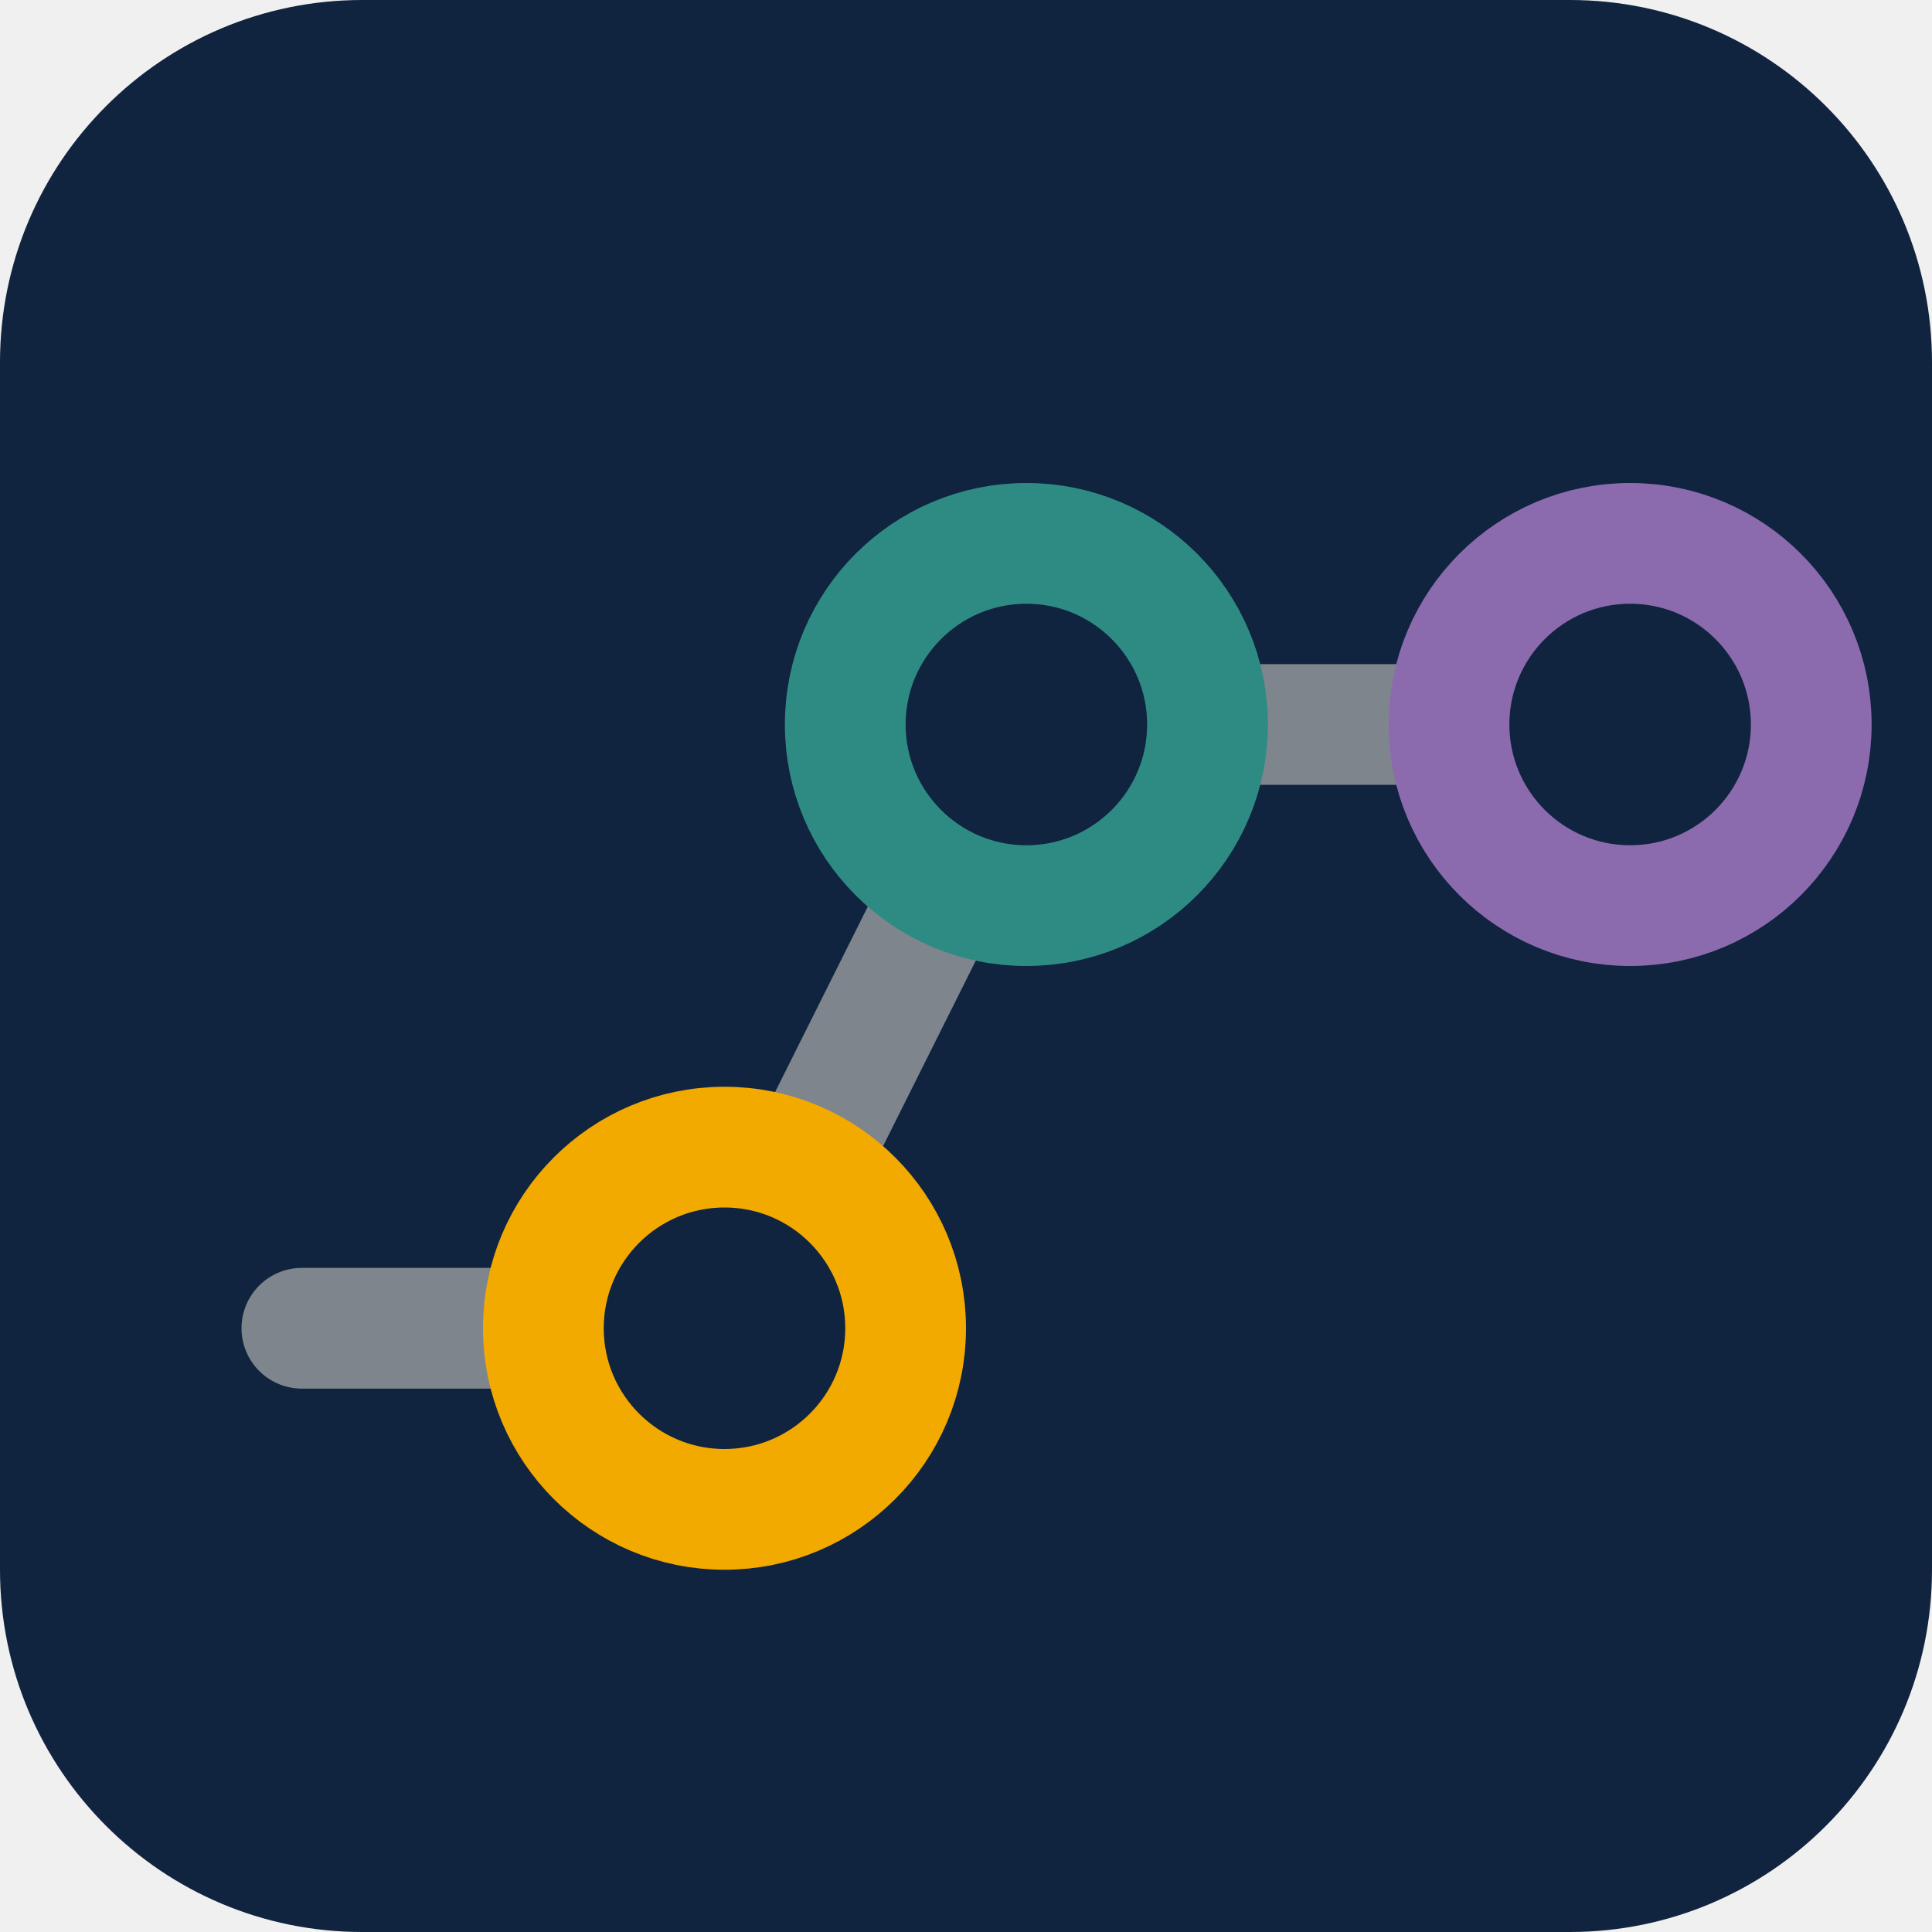
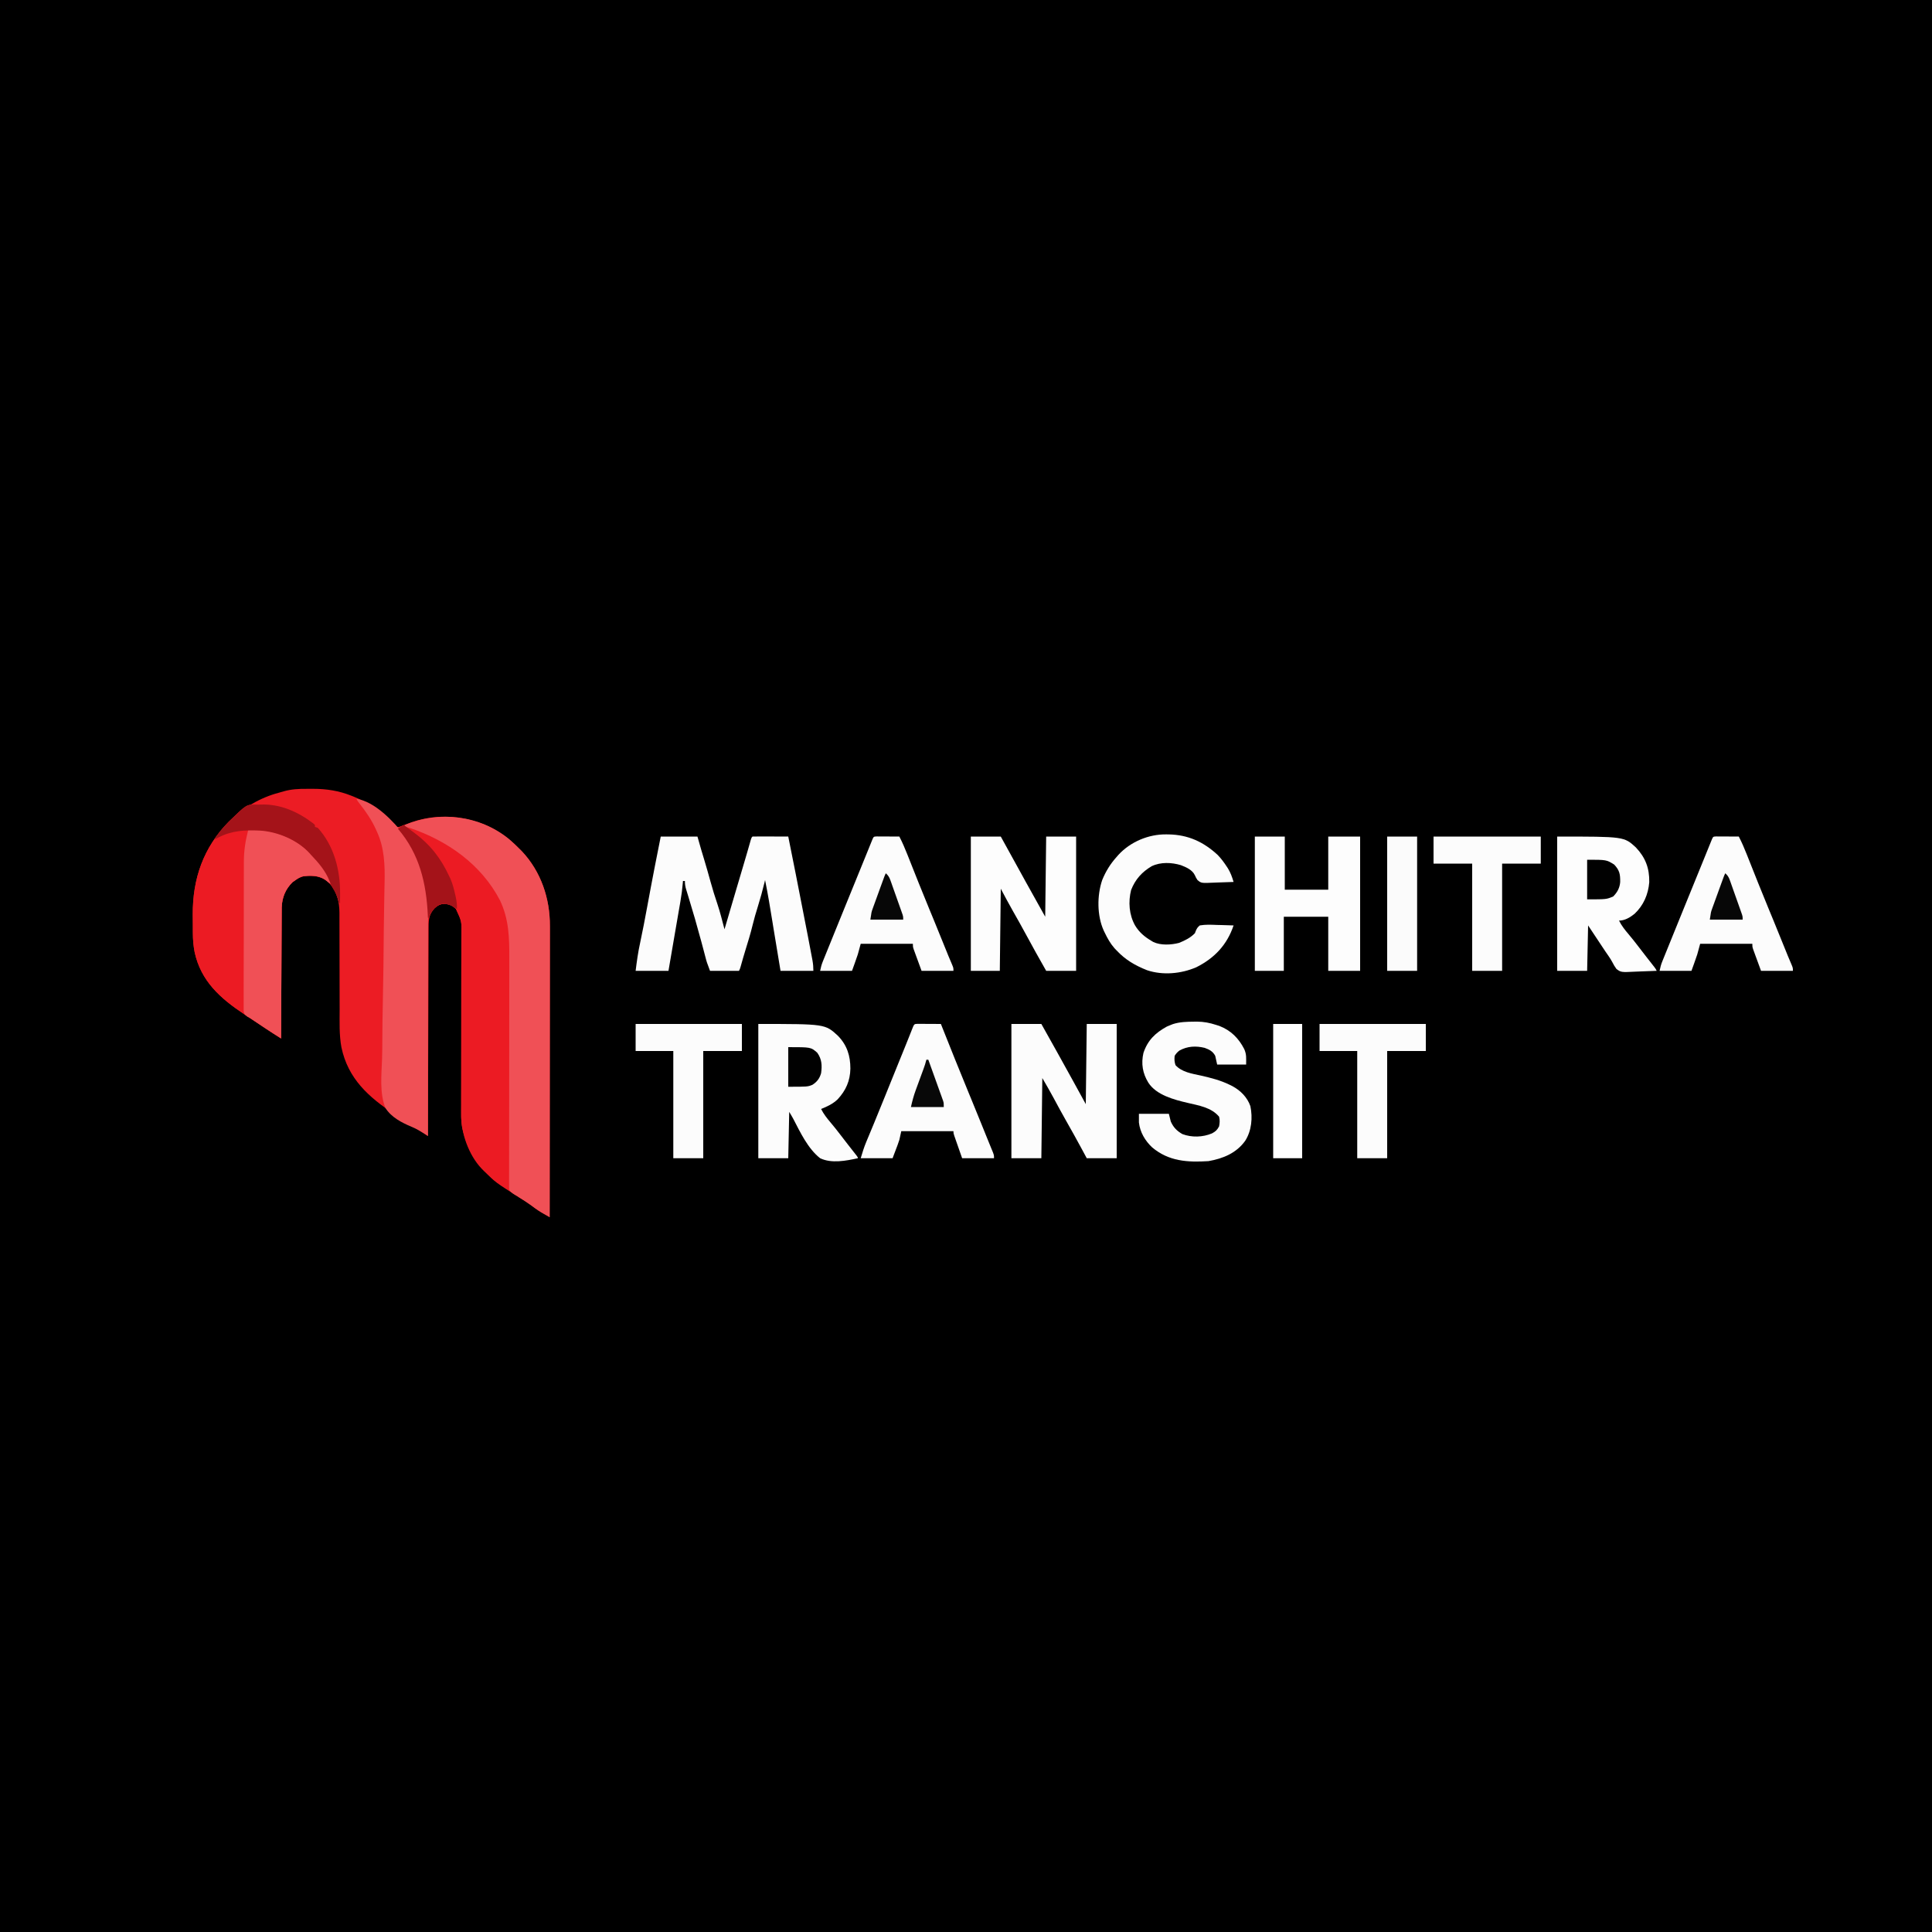
- <svg xmlns="http://www.w3.org/2000/svg" viewBox="0 0 64 64">
-   <rect width="64" height="64" rx="12" fill="#10233f" />
-   <path d="M10 44 L24 44 L34 24 L54 24" fill="none" stroke="#ede7d9" stroke-width="4" stroke-linecap="round" stroke-linejoin="round" opacity="0.5" />
-   <circle cx="24" cy="44" r="6" fill="#10233f" stroke="#f2a900" stroke-width="4" />
-   <circle cx="34" cy="24" r="6" fill="#10233f" stroke="#2e8b84" stroke-width="4" />
-   <circle cx="54" cy="24" r="6" fill="#10233f" stroke="#8b6bae" stroke-width="4" />
+ <svg xmlns="http://www.w3.org/2000/svg" version="1.1" width="2000" height="2000">
+   <path d="M0 0 C660 0 1320 0 2000 0 C2000 660 2000 1320 2000 2000 C1340 2000 680 2000 0 2000 C0 1340 0 680 0 0 Z " fill="#000000" transform="translate(0,0)" />
+   <path d="M0 0 C2.181 0.016 4.36 0 6.541 -0.019 C20.269 -0.042 33.26 1.945 46.072 7.079 C47.404 7.602 47.404 7.602 48.762 8.136 C65.184 14.766 79.474 24.388 91.229 37.653 C93.282 39.64 93.282 39.64 95.764 39.34 C98.481 38.379 101.183 37.39 103.86 36.321 C130.928 25.556 159.84 26.642 186.51 38.098 C199.636 44.022 210.393 52.159 220.447 62.391 C221.195 63.14 221.943 63.889 222.713 64.661 C242.466 85.62 251.827 113.524 251.688 141.913 C251.69 143.859 251.69 143.859 251.693 145.845 C251.697 149.407 251.689 152.969 251.679 156.531 C251.671 160.387 251.674 164.243 251.675 168.099 C251.676 174.767 251.67 181.435 251.659 188.102 C251.642 197.743 251.637 207.383 251.635 217.023 C251.63 232.667 251.617 248.311 251.598 263.954 C251.58 279.144 251.566 294.333 251.557 309.523 C251.557 310.46 251.556 311.398 251.556 312.364 C251.553 317.067 251.55 321.771 251.548 326.474 C251.527 365.446 251.492 404.419 251.447 443.391 C249.561 442.311 247.677 441.227 245.795 440.141 C244.746 439.538 243.696 438.935 242.615 438.313 C238.73 435.956 235.118 433.33 231.506 430.579 C227.891 427.993 224.154 425.642 220.397 423.269 C195.321 407.306 195.321 407.306 185.447 397.391 C184.823 396.827 184.199 396.262 183.557 395.68 C169.325 382.501 160.668 360.038 159.892 340.798 C159.803 336.151 159.826 331.509 159.867 326.862 C159.867 324.767 159.864 322.672 159.86 320.577 C159.854 316.105 159.864 311.634 159.886 307.162 C159.92 300.084 159.916 293.006 159.906 285.928 C159.891 270.915 159.917 255.903 159.947 240.891 C159.98 224.652 160.006 208.412 159.983 192.173 C159.975 185.142 159.991 178.112 160.025 171.082 C160.042 166.709 160.037 162.336 160.028 157.963 C160.027 155.942 160.036 153.92 160.053 151.899 C160.474 137.324 160.474 137.324 154.447 124.391 C150.648 120.682 147.949 119.514 142.635 119.079 C138.244 119.143 135.836 120.542 132.447 123.391 C126.848 129.457 126.151 134.64 126.169 142.572 C126.16 143.963 126.16 143.963 126.151 145.382 C126.134 148.49 126.131 151.597 126.128 154.705 C126.119 156.932 126.109 159.159 126.098 161.387 C126.071 167.436 126.056 173.485 126.043 179.534 C126.027 185.855 126 192.176 125.975 198.496 C125.933 209.106 125.898 219.716 125.869 230.326 C125.839 241.253 125.805 252.181 125.765 263.108 C125.762 263.782 125.76 264.456 125.757 265.15 C125.745 268.53 125.732 271.91 125.72 275.29 C125.616 303.324 125.527 331.357 125.447 359.391 C123.716 358.292 121.985 357.192 120.254 356.092 C119.29 355.479 118.327 354.867 117.333 354.235 C110.277 349.726 103.309 345.081 96.332 340.449 C94.454 339.205 92.574 337.963 90.693 336.724 C64.061 319.187 42.689 300.073 35.883 267.558 C33.47 254.512 34.02 241.145 34.04 227.929 C34.042 224.11 34.024 220.291 34.008 216.472 C33.967 205.977 33.956 195.483 33.945 184.988 C33.934 175.337 33.917 165.687 33.877 156.036 C33.858 151.51 33.854 146.985 33.861 142.459 C33.863 139.64 33.852 136.82 33.838 134.001 C33.832 132.09 33.841 130.179 33.851 128.268 C33.771 117.014 31.397 107.429 24.447 98.391 C17.058 91.378 10.171 89.816 0.119 90.075 C-4.625 90.483 -7.741 91.61 -11.553 94.391 C-12.605 95.134 -13.656 95.876 -14.74 96.641 C-22.122 103.859 -25.616 112.59 -25.951 122.864 C-25.978 125.392 -25.988 127.92 -25.985 130.448 C-25.994 131.848 -26.004 133.249 -26.016 134.649 C-26.043 138.425 -26.053 142.201 -26.059 145.978 C-26.068 149.933 -26.094 153.889 -26.119 157.845 C-26.162 165.324 -26.191 172.804 -26.214 180.284 C-26.241 188.804 -26.285 197.324 -26.33 205.844 C-26.423 223.359 -26.495 240.875 -26.553 258.391 C-28.287 257.29 -30.02 256.189 -31.753 255.088 C-32.719 254.475 -33.684 253.862 -34.679 253.23 C-41.705 248.735 -48.613 244.059 -55.538 239.409 C-58.701 237.292 -61.875 235.191 -65.049 233.09 C-89.454 216.848 -109.54 199.091 -116.059 169.059 C-117.354 162.441 -117.873 156.107 -117.889 149.372 C-117.895 148.352 -117.902 147.332 -117.909 146.281 C-117.919 144.132 -117.924 141.984 -117.923 139.835 C-117.928 136.624 -117.964 133.416 -118.002 130.206 C-118.205 92.992 -106.958 60.732 -80.678 34.016 C-66.195 19.79 -48.404 9.087 -28.704 3.961 C-27.124 3.542 -25.554 3.085 -23.992 2.606 C-15.973 0.304 -8.272 -0.072 0 0 Z " fill="#EC1C24" transform="translate(317.5527,816.6089)" />
+   <path d="M0 0 C20.39 -0.898 39.105 7.47 54.918 19.617 C55.452 20.117 55.985 20.617 56.535 21.133 C56.535 21.793 56.535 22.453 56.535 23.133 C58.02 23.628 58.02 23.628 59.535 24.133 C76.433 42.832 82.831 67.91 82.598 92.633 C82.593 93.551 82.589 94.468 82.584 95.414 C82.572 97.654 82.556 99.893 82.535 102.133 C82.205 102.133 81.875 102.133 81.535 102.133 C81.388 101.527 81.241 100.921 81.09 100.297 C78.544 90.788 74.748 83.048 66.562 77.289 C59.523 73.274 52.416 73.454 44.535 74.133 C41.445 75.01 39.119 76.247 36.535 78.133 C35.483 78.875 34.431 79.618 33.348 80.383 C25.966 87.6 22.472 96.332 22.136 106.606 C22.11 109.134 22.1 111.662 22.103 114.19 C22.094 115.59 22.083 116.99 22.072 118.391 C22.044 122.167 22.035 125.943 22.029 129.719 C22.02 133.675 21.993 137.631 21.969 141.587 C21.925 149.066 21.897 156.546 21.874 164.025 C21.847 172.545 21.803 181.065 21.757 189.585 C21.665 207.101 21.593 224.617 21.535 242.133 C19.801 241.032 18.068 239.931 16.334 238.83 C15.369 238.216 14.404 237.603 13.409 236.972 C6.383 232.476 -0.525 227.801 -7.45 223.151 C-10.613 221.034 -13.787 218.933 -16.961 216.832 C-41.366 200.59 -61.452 182.833 -67.971 152.801 C-69.266 146.183 -69.785 139.849 -69.801 133.113 C-69.807 132.093 -69.814 131.074 -69.821 130.023 C-69.831 127.874 -69.836 125.725 -69.835 123.576 C-69.84 120.366 -69.876 117.157 -69.914 113.947 C-70.117 76.734 -58.87 44.474 -32.59 17.758 C-14.488 -0.02 -14.488 -0.02 -4.648 0.016 C-2.418 0.174 -2.418 0.174 0 0 Z " fill="#EC1B23" transform="translate(269.4648,832.8672)" />
+   <path d="M0 0 C3.91 3.331 7.585 6.867 11.183 10.529 C11.931 11.278 12.678 12.027 13.449 12.798 C33.202 33.757 42.563 61.662 42.424 90.051 C42.425 91.348 42.427 92.646 42.429 93.982 C42.433 97.545 42.425 101.107 42.415 104.669 C42.407 108.525 42.41 112.381 42.411 116.237 C42.412 122.904 42.406 129.572 42.395 136.24 C42.378 145.88 42.373 155.521 42.371 165.161 C42.366 180.805 42.353 196.448 42.334 212.092 C42.316 227.281 42.301 242.471 42.293 257.66 C42.292 258.598 42.292 259.535 42.291 260.501 C42.289 265.205 42.286 269.908 42.284 274.612 C42.263 313.584 42.228 352.556 42.183 391.529 C40.297 390.449 38.413 389.365 36.531 388.279 C35.482 387.676 34.432 387.072 33.351 386.451 C29.356 384.027 25.652 381.298 21.91 378.505 C18.375 375.943 14.705 373.645 10.984 371.365 C10.06 370.759 9.135 370.153 8.183 369.529 C7.199 368.977 7.199 368.977 6.194 368.413 C3.033 366.435 0.626 364.895 -0.556 361.25 C-0.835 358.414 -0.857 355.673 -0.797 352.823 C-0.81 351.204 -0.81 351.204 -0.823 349.553 C-0.843 345.934 -0.806 342.318 -0.769 338.699 C-0.772 336.105 -0.778 333.512 -0.788 330.918 C-0.803 325.329 -0.789 319.741 -0.756 314.152 C-0.709 306.053 -0.708 297.955 -0.72 289.856 C-0.738 276.692 -0.722 263.527 -0.683 250.363 C-0.645 237.618 -0.616 224.874 -0.603 212.129 C-0.602 211.346 -0.601 210.562 -0.6 209.755 C-0.592 201.186 -0.587 192.616 -0.588 184.046 C-0.588 182.913 -0.588 182.913 -0.588 181.756 C-0.589 178.734 -0.589 175.712 -0.59 172.689 C-0.593 163.874 -0.584 155.059 -0.551 146.244 C-0.529 140.044 -0.521 133.844 -0.518 127.645 C-0.514 125.115 -0.504 122.586 -0.49 120.056 C-0.314 89.325 -6.009 62.165 -26.817 38.529 C-27.491 37.723 -28.165 36.917 -28.86 36.087 C-49.15 12.471 -78.64 -2.908 -107.817 -12.471 C-107.817 -13.131 -107.817 -13.791 -107.817 -14.471 C-72.158 -29.458 -30.388 -24.606 0 0 Z " fill="#F05056" transform="translate(526.8169,868.4712)" />
+   <path d="M0 0 C0.33 0.66 0.66 1.32 1 2 C2.661 2.359 4.33 2.685 6 3 C45.132 16.182 80.24 40.884 99.531 77.941 C108.877 97.516 109.291 116.661 109.227 137.894 C109.226 140.516 109.227 143.139 109.228 145.762 C109.229 151.387 109.223 157.012 109.211 162.637 C109.195 170.769 109.19 178.902 109.187 187.034 C109.183 200.232 109.17 213.43 109.151 226.628 C109.132 239.441 109.118 252.254 109.11 265.067 C109.109 265.858 109.109 266.649 109.108 267.464 C109.106 271.433 109.103 275.402 109.101 279.372 C109.08 312.248 109.045 345.124 109 378 C107.259 376.903 105.52 375.803 103.781 374.703 C102.813 374.091 101.844 373.479 100.846 372.849 C79.173 358.77 66.188 338.56 60.472 313.557 C59.009 305.63 59.349 297.498 59.42 289.471 C59.42 287.376 59.417 285.281 59.412 283.186 C59.407 278.714 59.417 274.243 59.439 269.771 C59.473 262.692 59.469 255.615 59.459 248.536 C59.443 233.524 59.469 218.512 59.5 203.5 C59.533 187.261 59.559 171.021 59.536 154.782 C59.528 147.751 59.543 140.721 59.578 133.691 C59.594 129.318 59.59 124.945 59.58 120.572 C59.58 118.55 59.588 116.529 59.606 114.508 C60.027 99.933 60.027 99.933 54 87 C50.2 83.291 47.501 82.123 42.188 81.688 C37.796 81.752 35.388 83.151 32 86 C29.113 89.128 27.379 91.978 26 96 C25.67 96 25.34 96 25 96 C24.971 95.318 24.942 94.636 24.912 93.934 C23.313 60.082 16.297 30.139 -6 4 C-4.036 2.494 -2.217 1.109 0 0 Z " fill="#EC1B23" transform="translate(418,854)" />
+   <path d="M0 0 C12.54 0 25.08 0 38 0 C39.32 4.62 40.64 9.24 42 14 C42.931 17.107 43.867 20.211 44.812 23.312 C47.178 31.115 49.392 38.954 51.562 46.812 C53.734 54.664 56.073 62.379 58.734 70.078 C61.57 78.585 63.707 87.335 66 96 C69.904 82.862 73.799 69.723 77.625 56.562 C79.949 48.568 82.311 40.587 84.72 32.618 C86.141 27.906 87.53 23.186 88.895 18.457 C89.214 17.353 89.533 16.249 89.861 15.111 C90.487 12.943 91.109 10.774 91.729 8.604 C92.01 7.627 92.292 6.651 92.582 5.645 C92.832 4.772 93.082 3.899 93.339 2.999 C94 1 94 1 95 0 C97.739 -0.089 100.453 -0.115 103.191 -0.098 C104.011 -0.096 104.831 -0.095 105.676 -0.093 C108.305 -0.088 110.934 -0.075 113.562 -0.062 C115.34 -0.057 117.118 -0.053 118.896 -0.049 C123.264 -0.038 127.632 -0.021 132 0 C137.16 25.697 142.313 51.393 147.254 77.133 C148.1 81.517 148.955 85.899 149.812 90.281 C150.127 91.893 150.442 93.504 150.757 95.116 C151.213 97.448 151.669 99.78 152.127 102.112 C153.704 110.151 155.247 118.196 156.707 126.258 C156.837 126.961 156.968 127.664 157.102 128.388 C157.754 132.044 158 135.249 158 139 C146.78 139 135.56 139 124 139 C118.347 105.218 118.347 105.218 116.406 93.109 C116.278 92.311 116.15 91.513 116.018 90.691 C115.891 89.899 115.765 89.108 115.634 88.292 C113.312 73.815 110.899 59.376 108 45 C107.792 45.888 107.585 46.776 107.371 47.691 C105.354 56.056 103.049 64.281 100.5 72.5 C98.494 78.97 96.579 85.413 95 92 C92.93 100.621 90.296 109.051 87.68 117.52 C85.936 123.172 84.308 128.851 82.727 134.551 C82 137 82 137 81 139 C71.1 139 61.2 139 51 139 C47.628 130.008 47.628 130.008 46.422 125.41 C46.152 124.392 45.882 123.373 45.604 122.323 C45.181 120.709 45.181 120.709 44.75 119.062 C44.131 116.734 43.511 114.406 42.891 112.078 C42.42 110.31 42.42 110.31 41.939 108.506 C37.747 92.86 33.255 77.314 28.48 61.836 C27.987 60.224 27.493 58.612 27 57 C26.682 55.981 26.682 55.981 26.358 54.942 C25.392 51.75 25 49.392 25 46 C24.34 46 23.68 46 23 46 C22.947 46.677 22.894 47.353 22.839 48.05 C22.299 54.475 21.476 60.776 20.363 67.125 C20.203 68.059 20.043 68.993 19.878 69.956 C19.36 72.971 18.836 75.986 18.312 79 C17.953 81.089 17.593 83.177 17.234 85.266 C16.51 89.48 15.782 93.693 15.053 97.907 C13.943 104.324 12.843 110.743 11.745 117.163 C10.5 124.442 9.25 131.721 8 139 C-3.22 139 -14.44 139 -26 139 C-24.769 129.154 -23.492 119.8 -21.375 110.188 C-18.732 97.807 -16.354 85.388 -14.062 72.938 C-11.499 59.029 -8.896 45.131 -6.188 31.25 C-6.047 30.527 -5.906 29.803 -5.76 29.058 C-3.87 19.366 -1.937 9.683 0 0 Z " fill="#FCFCFC" transform="translate(684,866)" />
+   <path d="M0 0 C18.987 2.586 38.695 23.616 49.812 37.938 C66.189 60.793 74.209 87.261 74.12 115.345 C74.121 116.35 74.122 117.354 74.123 118.388 C74.124 121.732 74.119 125.076 74.114 128.42 C74.113 130.825 74.113 133.231 74.114 135.636 C74.114 141.476 74.11 147.316 74.104 153.156 C74.096 159.956 74.095 166.755 74.094 173.554 C74.092 185.679 74.085 197.803 74.075 209.927 C74.066 221.7 74.059 233.473 74.055 245.246 C74.055 245.973 74.054 246.699 74.054 247.448 C74.053 251.092 74.052 254.737 74.05 258.382 C74.04 288.588 74.022 318.794 74 349 C73.403 348.586 72.806 348.172 72.191 347.745 C67.221 344.431 62.471 341.695 56.963 339.418 C46.724 335.097 36.116 329.645 30 320 C23.752 304.498 25.969 285.416 26.517 269.036 C26.744 262.039 26.774 255.046 26.795 248.046 C26.837 235.543 27.022 223.046 27.303 210.546 C27.574 198.472 27.788 186.4 27.916 174.323 C27.928 173.207 27.928 173.207 27.94 172.069 C28.018 164.65 28.088 157.231 28.158 149.812 C28.192 146.195 28.227 142.579 28.262 138.962 C28.269 138.255 28.276 137.547 28.283 136.819 C28.377 127.108 28.527 117.4 28.721 107.691 C28.808 103.163 28.881 98.634 28.955 94.105 C28.999 91.716 29.05 89.327 29.11 86.938 C29.56 68.904 28.948 50.448 21.125 33.812 C20.776 33.031 20.426 32.25 20.066 31.445 C15.558 21.551 9.786 13.183 3.074 4.688 C1 2 1 2 0 0 Z " fill="#F05056" transform="translate(369,827)" />
+   <path d="M0 0 C10.23 0 20.46 0 31 0 C41.969 19.436 52.78 38.96 63.562 58.5 C63.894 59.1 64.225 59.7 64.566 60.319 C68.732 67.868 72.871 75.43 77 83 C77.33 55.61 77.66 28.22 78 0 C88.23 0 98.46 0 109 0 C109 45.87 109 91.74 109 139 C98.77 139 88.54 139 78 139 C75.185 133.772 75.185 133.772 72.312 128.438 C67.28 119.12 62.13 109.877 56.891 100.674 C52.337 92.651 47.929 84.553 43.576 76.418 C39.865 69.506 35.96 62.789 32 56 C31.67 83.39 31.34 110.78 31 139 C20.77 139 10.54 139 0 139 C0 93.13 0 47.26 0 0 Z " fill="#FCFCFC" transform="translate(1047,1060)" />
+   <path d="M0 0 C69.125 0 69.125 0 82.379 12.188 C91.874 21.949 95.302 32.904 95.315 46.223 C95.089 58.845 90.68 68.768 82.156 77.996 C77.121 82.794 71.413 85.442 65 88 C67.669 93.339 71.091 97.643 74.952 102.186 C78.41 106.263 81.706 110.441 84.945 114.695 C87.522 118.078 90.121 121.441 92.742 124.789 C93.384 125.61 94.027 126.431 94.688 127.277 C95.967 128.91 97.248 130.542 98.53 132.172 C99.111 132.915 99.691 133.657 100.289 134.422 C100.812 135.088 101.335 135.754 101.874 136.44 C103 138 103 138 103 139 C90.739 141.682 75.784 144.622 64 139 C51.386 129.097 43.457 112.212 36.199 98.234 C34.88 95.777 33.434 93.391 32 91 C31.67 106.84 31.34 122.68 31 139 C20.77 139 10.54 139 0 139 C0 93.13 0 47.26 0 0 Z " fill="#FCFCFC" transform="translate(785,1060)" />
+   <path d="M0 0 C69.238 0 69.238 0 81.453 11.262 C91.42 21.773 95.57 32.885 95.309 47.277 C94.264 59.882 89.392 71.225 80.125 79.938 C75.492 83.694 70.078 87 64 87 C66.669 92.339 70.091 96.643 73.952 101.186 C77.41 105.264 80.707 109.443 83.948 113.697 C86.514 117.065 89.1 120.417 91.707 123.754 C92.345 124.57 92.983 125.387 93.64 126.228 C94.906 127.848 96.174 129.467 97.442 131.084 C98.02 131.824 98.597 132.563 99.191 133.324 C99.709 133.985 100.227 134.646 100.76 135.327 C102 137 102 137 103 139 C97.593 139.273 92.189 139.472 86.777 139.604 C84.939 139.659 83.102 139.734 81.266 139.83 C66.245 140.592 66.245 140.592 61.404 137.159 C59.676 134.821 58.302 132.477 57.004 129.878 C54.972 126.078 52.403 122.601 49.969 119.051 C49.001 117.604 48.037 116.155 47.076 114.704 C42.055 107.134 37.027 99.567 32 92 C31.67 107.51 31.34 123.02 31 139 C20.77 139 10.54 139 0 139 C0 93.13 0 47.26 0 0 Z " fill="#FDFDFD" transform="translate(1612,866)" />
+   <path d="M0 0 C10.23 0 20.46 0 31 0 C33.31 4.187 35.62 8.374 38 12.688 C38.781 14.103 39.562 15.518 40.367 16.976 C43.62 22.873 46.874 28.769 50.122 34.669 C51.468 37.113 52.815 39.556 54.161 42 C55.072 43.653 55.981 45.306 56.891 46.96 C63.531 59.009 70.277 70.995 77 83 C77.33 55.61 77.66 28.22 78 0 C88.23 0 98.46 0 109 0 C109 45.87 109 91.74 109 139 C98.77 139 88.54 139 78 139 C70.834 126.4 63.757 113.771 56.889 101.006 C52.588 93.034 48.163 85.137 43.664 77.275 C39.28 69.59 35.171 61.82 31 54 C30.67 82.05 30.34 110.1 30 139 C20.1 139 10.2 139 0 139 C0 93.13 0 47.26 0 0 Z " fill="#FDFDFD" transform="translate(1005,866)" />
+   <path d="M0 0 C10.23 0 20.46 0 31 0 C31 18.15 31 36.3 31 55 C45.85 55 60.7 55 76 55 C76 36.85 76 18.7 76 0 C86.89 0 97.78 0 109 0 C109 45.87 109 91.74 109 139 C98.11 139 87.22 139 76 139 C76 120.52 76 102.04 76 83 C60.82 83 45.64 83 30 83 C30 101.48 30 119.96 30 139 C20.1 139 10.2 139 0 139 C0 93.13 0 47.26 0 0 Z " fill="#FDFDFD" transform="translate(1299,866)" />
+   <path d="M0 0 C1.005 -0.014 2.01 -0.028 3.045 -0.042 C10.099 0.002 16.242 1.194 22.938 3.375 C24.042 3.728 25.147 4.081 26.285 4.445 C38.16 9.059 46.174 17.138 51.965 28.367 C54.475 34.128 53.938 37.527 53.938 44.375 C44.038 44.375 34.138 44.375 23.938 44.375 C22.948 39.92 22.948 39.92 21.938 35.375 C19.431 30.675 15.844 28.862 10.98 27.109 C1.828 24.901 -6.833 25.33 -15.109 29.891 C-17.274 31.536 -18.638 33.061 -20.062 35.375 C-20.453 38.958 -20.328 41.58 -19.188 45 C-12.666 52.288 -1.991 53.837 7.125 55.812 C17.522 58.199 27.341 60.653 36.938 65.375 C37.871 65.834 38.804 66.293 39.766 66.766 C48.251 71.389 55.061 78.209 58.32 87.438 C60.833 99.396 59.607 112.971 52.938 123.375 C43.81 136.096 30 141.741 14.938 144.375 C-6.672 145.737 -26.2 144.616 -43.375 130.125 C-50.701 123.23 -55.899 114.459 -57.062 104.375 C-57.062 101.405 -57.062 98.435 -57.062 95.375 C-46.833 95.375 -36.602 95.375 -26.062 95.375 C-25.402 98.015 -24.742 100.655 -24.062 103.375 C-21.331 109.468 -17.858 113.028 -12.062 116.375 C-2.352 120.058 9.122 119.672 18.648 115.625 C22.405 113.573 23.875 112.215 25.938 108.375 C26.602 104.898 26.862 101.808 25.938 98.375 C17.901 88.734 4.679 86.724 -6.938 84 C-20.793 80.732 -39.046 75.952 -47.312 63.125 C-53.215 53.513 -54.918 43.501 -52.371 32.348 C-47.983 19.256 -40.102 11.664 -28.125 5.062 C-26.786 4.464 -25.431 3.902 -24.062 3.375 C-23.298 3.077 -22.534 2.779 -21.746 2.473 C-14.583 0.21 -7.447 0.062 0 0 Z " fill="#FCFCFC" transform="translate(1236.062,1057.625)" />
+   <path d="M0 0 C1.126 0.005 2.252 0.01 3.412 0.016 C4.627 0.019 5.842 0.022 7.094 0.026 C8.373 0.034 9.652 0.042 10.97 0.051 C12.254 0.056 13.537 0.06 14.859 0.065 C18.042 0.077 21.225 0.093 24.408 0.114 C24.737 0.94 24.737 0.94 25.073 1.783 C39.068 36.912 39.068 36.912 53.371 71.915 C53.921 73.244 54.471 74.573 55.021 75.903 C55.292 76.557 55.562 77.211 55.841 77.885 C59.404 86.507 62.905 95.154 66.408 103.801 C66.718 104.566 67.028 105.331 67.348 106.12 C68.812 109.734 70.275 113.349 71.732 116.967 C72.87 119.789 74.02 122.606 75.177 125.421 C75.734 126.783 76.29 128.146 76.845 129.508 C77.339 130.709 77.833 131.91 78.342 133.148 C79.408 136.114 79.408 136.114 79.408 139.114 C68.518 139.114 57.628 139.114 46.408 139.114 C44.923 134.865 43.438 130.616 41.908 126.239 C41.203 124.23 41.203 124.23 40.484 122.18 C40.119 121.13 39.753 120.079 39.377 118.996 C39 117.918 38.623 116.839 38.234 115.727 C37.408 113.114 37.408 113.114 37.408 111.114 C19.588 111.114 1.768 111.114 -16.592 111.114 C-17.252 114.084 -17.912 117.054 -18.592 120.114 C-19.124 121.806 -19.692 123.489 -20.319 125.149 C-20.598 125.898 -20.877 126.647 -21.165 127.418 C-21.512 128.328 -21.859 129.238 -22.217 130.176 C-23.331 133.125 -24.445 136.075 -25.592 139.114 C-36.482 139.114 -47.372 139.114 -58.592 139.114 C-56.806 133.16 -55.194 127.812 -52.834 122.176 C-52.574 121.55 -52.314 120.925 -52.046 120.28 C-51.485 118.93 -50.921 117.581 -50.356 116.233 C-48.784 112.485 -47.23 108.731 -45.674 104.977 C-45.344 104.181 -45.014 103.386 -44.673 102.566 C-40.776 93.168 -36.965 83.735 -33.155 74.301 C-32.439 72.529 -31.722 70.757 -31.006 68.985 C-29.933 66.33 -28.86 63.674 -27.787 61.018 C-25.326 54.925 -22.859 48.835 -20.389 42.746 C-20.051 41.912 -19.712 41.079 -19.364 40.219 C-18.07 37.031 -16.777 33.843 -15.482 30.655 C-14.609 28.502 -13.735 26.349 -12.862 24.196 C-12.588 23.522 -12.314 22.848 -12.032 22.153 C-10.631 18.698 -9.242 15.238 -7.871 11.771 C-7.595 11.074 -7.318 10.378 -7.034 9.66 C-6.509 8.333 -5.986 7.006 -5.466 5.678 C-3.275 0.143 -3.275 0.143 0 0 Z " fill="#FCFCFC" transform="translate(949.592,1059.886)" />
+   <path d="M0 0 C1.084 0.005 2.168 0.01 3.285 0.016 C4.455 0.019 5.625 0.022 6.83 0.026 C8.062 0.034 9.293 0.042 10.562 0.051 C12.416 0.058 12.416 0.058 14.306 0.065 C17.371 0.077 20.435 0.093 23.5 0.114 C26.636 6.163 29.275 12.3 31.773 18.637 C32.173 19.643 32.574 20.649 32.986 21.686 C33.841 23.837 34.695 25.988 35.548 28.141 C37.796 33.813 40.056 39.481 42.316 45.149 C42.989 46.835 42.989 46.835 43.675 48.556 C47.326 57.705 51.043 66.825 54.812 75.926 C55.909 78.574 57.005 81.223 58.101 83.871 C58.371 84.524 58.641 85.176 58.919 85.848 C63.21 96.234 67.407 106.657 71.616 117.076 C71.921 117.828 72.225 118.581 72.538 119.356 C73.103 120.753 73.667 122.15 74.23 123.547 C75.501 126.69 76.808 129.806 78.192 132.9 C79.5 136.114 79.5 136.114 79.5 139.114 C68.61 139.114 57.72 139.114 46.5 139.114 C45.015 135.05 43.53 130.987 42 126.801 C41.295 124.884 41.295 124.884 40.576 122.929 C40.21 121.921 39.845 120.913 39.469 119.875 C39.091 118.844 38.714 117.812 38.326 116.749 C37.5 114.114 37.5 114.114 37.5 111.114 C19.68 111.114 1.86 111.114 -16.5 111.114 C-17.49 114.744 -18.48 118.374 -19.5 122.114 C-20.533 125.195 -21.579 128.249 -22.688 131.301 C-24.08 135.168 -24.08 135.168 -25.5 139.114 C-36.39 139.114 -47.28 139.114 -58.5 139.114 C-57.757 135.396 -57.017 132.604 -55.625 129.17 C-55.234 128.202 -54.844 127.233 -54.442 126.236 C-54.014 125.186 -53.586 124.136 -53.145 123.055 C-52.695 121.943 -52.246 120.831 -51.782 119.685 C-50.553 116.647 -49.32 113.611 -48.085 110.575 C-46.788 107.386 -45.497 104.195 -44.205 101.005 C-41.243 93.695 -38.273 86.389 -35.302 79.084 C-34.256 76.513 -33.211 73.941 -32.165 71.37 C-26.431 57.265 -20.69 43.164 -14.931 29.069 C-13.25 24.954 -11.576 20.836 -9.906 16.717 C-9.489 15.692 -9.073 14.668 -8.644 13.613 C-7.852 11.663 -7.061 9.712 -6.272 7.76 C-5.922 6.899 -5.572 6.038 -5.211 5.151 C-4.903 4.393 -4.596 3.634 -4.279 2.853 C-3.099 0.217 -3.008 0.137 0 0 Z " fill="#FCFCFC" transform="translate(1776.5,865.8865)" />
+   <path d="M0 0 C1.084 0.005 2.168 0.01 3.285 0.016 C4.455 0.019 5.625 0.022 6.83 0.026 C8.062 0.034 9.293 0.042 10.562 0.051 C12.416 0.058 12.416 0.058 14.306 0.065 C17.371 0.077 20.435 0.093 23.5 0.114 C26.636 6.163 29.275 12.3 31.773 18.637 C32.173 19.643 32.574 20.649 32.986 21.686 C33.841 23.837 34.695 25.988 35.548 28.141 C37.796 33.813 40.056 39.481 42.316 45.149 C42.989 46.835 42.989 46.835 43.675 48.556 C47.326 57.705 51.043 66.825 54.812 75.926 C55.909 78.574 57.005 81.223 58.101 83.871 C58.371 84.524 58.641 85.176 58.919 85.848 C63.21 96.234 67.407 106.657 71.616 117.076 C71.921 117.828 72.225 118.581 72.538 119.356 C73.103 120.753 73.667 122.15 74.23 123.547 C75.501 126.69 76.808 129.806 78.192 132.9 C79.5 136.114 79.5 136.114 79.5 139.114 C68.61 139.114 57.72 139.114 46.5 139.114 C45.015 135.05 43.53 130.987 42 126.801 C41.295 124.884 41.295 124.884 40.576 122.929 C40.21 121.921 39.845 120.913 39.469 119.875 C39.091 118.844 38.714 117.812 38.326 116.749 C37.5 114.114 37.5 114.114 37.5 111.114 C19.68 111.114 1.86 111.114 -16.5 111.114 C-17.49 114.744 -18.48 118.374 -19.5 122.114 C-20.533 125.195 -21.579 128.249 -22.688 131.301 C-24.08 135.168 -24.08 135.168 -25.5 139.114 C-36.39 139.114 -47.28 139.114 -58.5 139.114 C-57.757 135.396 -57.017 132.604 -55.625 129.17 C-55.234 128.202 -54.844 127.233 -54.442 126.236 C-54.014 125.186 -53.586 124.136 -53.145 123.055 C-52.695 121.943 -52.246 120.831 -51.782 119.685 C-50.553 116.647 -49.32 113.611 -48.085 110.575 C-46.788 107.386 -45.497 104.195 -44.205 101.005 C-41.243 93.695 -38.273 86.389 -35.302 79.084 C-34.256 76.513 -33.211 73.941 -32.165 71.37 C-26.431 57.265 -20.69 43.164 -14.931 29.069 C-13.25 24.954 -11.576 20.836 -9.906 16.717 C-9.489 15.692 -9.073 14.668 -8.644 13.613 C-7.852 11.663 -7.061 9.712 -6.272 7.76 C-5.922 6.899 -5.572 6.038 -5.211 5.151 C-4.903 4.393 -4.596 3.634 -4.279 2.853 C-3.099 0.217 -3.008 0.137 0 0 Z " fill="#FCFCFC" transform="translate(907.5002,865.8865)" />
+   <path d="M0 0 C1.249 0.013 1.249 0.013 2.523 0.027 C22.599 0.403 38.615 7.714 53.312 21.375 C56.855 25.058 59.765 28.993 62.562 33.25 C62.932 33.807 63.301 34.364 63.682 34.938 C66.522 39.458 68.173 44.147 69.688 49.25 C64.813 49.473 59.942 49.636 55.063 49.744 C53.406 49.79 51.75 49.851 50.094 49.929 C36.276 50.564 36.276 50.564 32.359 47.323 C30.797 44.922 30.797 44.922 29.726 42.522 C27.094 36.761 20.811 34.062 15.188 31.875 C5.509 28.959 -5.797 28.482 -15.074 32.926 C-25.174 38.901 -32.102 46.597 -36.391 57.582 C-39.475 69.852 -38.502 83.144 -32.312 94.25 C-27.999 101.377 -22.45 106.043 -15.312 110.25 C-14.712 110.612 -14.111 110.974 -13.492 111.348 C-5.81 115.051 5.083 114.457 13.176 112.336 C19.136 109.988 25.237 106.949 29.688 102.25 C30.037 101.278 30.037 101.278 30.394 100.286 C31.518 97.543 32.364 96.132 34.688 94.25 C40.638 93.203 46.485 93.499 52.5 93.75 C54.163 93.79 55.827 93.827 57.49 93.859 C61.558 93.947 65.622 94.085 69.688 94.25 C62.993 114.201 50.006 128.103 31.129 137.527 C15.485 144.335 -3.566 146.081 -19.848 140.629 C-32.281 135.681 -42.085 130.03 -51.312 120.25 C-52.05 119.482 -52.787 118.713 -53.547 117.922 C-57.873 112.992 -60.855 107.622 -63.688 101.75 C-64.022 101.062 -64.356 100.374 -64.7 99.666 C-71.762 84.236 -71.746 63.203 -66.312 47.25 C-62.626 38.239 -57.844 30.491 -51.312 23.25 C-50.709 22.554 -50.106 21.858 -49.484 21.141 C-37.007 7.615 -18.281 -0.224 0 0 Z " fill="#FCFCFC" transform="translate(1207.312,863.75)" />
+   <path d="M0 0 C23.999 -0.701 44.964 6.125 62.668 22.77 C63.438 23.506 64.207 24.242 65 25 C65.677 25.602 66.354 26.204 67.051 26.824 C74.911 34.086 81.772 44.158 86 54 C85.505 54.99 85.505 54.99 85 56 C84.481 55.59 83.961 55.18 83.426 54.758 C82.728 54.219 82.031 53.68 81.312 53.125 C80.628 52.591 79.944 52.058 79.238 51.508 C72.402 46.902 64.927 47.317 57 48 C53.91 48.877 51.584 50.114 49 52 C47.948 52.742 46.896 53.485 45.812 54.25 C38.431 61.467 34.937 70.199 34.601 80.473 C34.575 83.001 34.565 85.529 34.568 88.057 C34.559 89.457 34.548 90.858 34.537 92.258 C34.509 96.034 34.5 99.81 34.494 103.586 C34.484 107.542 34.458 111.498 34.434 115.454 C34.39 122.933 34.362 130.413 34.339 137.892 C34.311 146.413 34.268 154.933 34.222 163.452 C34.13 180.968 34.058 198.484 34 216 C32.231 214.876 30.462 213.751 28.693 212.626 C27.707 212 26.722 211.373 25.707 210.728 C22.966 208.978 20.246 207.202 17.543 205.395 C16.216 204.508 16.216 204.508 14.861 203.604 C13.538 202.717 13.538 202.717 12.188 201.812 C10.835 200.909 10.835 200.909 9.455 199.986 C7.781 198.867 6.107 197.748 4.434 196.628 C1.942 194.904 1.942 194.904 -1.105 193.331 C-4 191 -4 191 -4.749 187.856 C-4.749 186.608 -4.749 185.359 -4.748 184.072 C-4.756 183.375 -4.764 182.678 -4.773 181.96 C-4.792 179.623 -4.768 177.288 -4.745 174.951 C-4.749 173.275 -4.757 171.599 -4.767 169.923 C-4.786 165.366 -4.767 160.81 -4.74 156.253 C-4.717 151.472 -4.726 146.69 -4.73 141.909 C-4.731 133.864 -4.709 125.819 -4.672 117.773 C-4.63 108.512 -4.623 99.252 -4.635 89.99 C-4.647 81.053 -4.635 72.117 -4.613 63.18 C-4.604 59.393 -4.602 55.606 -4.606 51.82 C-4.61 47.336 -4.593 42.853 -4.562 38.37 C-4.554 36.739 -4.552 35.109 -4.558 33.478 C-4.592 21.838 -2.913 11.268 0 0 Z " fill="#F05056" transform="translate(257,859)" />
+   <path d="M0 0 C36.63 0 73.26 0 111 0 C111 9.24 111 18.48 111 28 C97.8 28 84.6 28 71 28 C71 64.63 71 101.26 71 139 C60.77 139 50.54 139 40 139 C40 102.37 40 65.74 40 28 C26.8 28 13.6 28 0 28 C0 18.76 0 9.52 0 0 Z " fill="#FCFCFC" transform="translate(1484,866)" />
+   <path d="M0 0 C36.3 0 72.6 0 110 0 C110 9.24 110 18.48 110 28 C96.8 28 83.6 28 70 28 C70 64.63 70 101.26 70 139 C59.77 139 49.54 139 39 139 C39 102.37 39 65.74 39 28 C26.13 28 13.26 28 0 28 C0 18.76 0 9.52 0 0 Z " fill="#FCFCFC" transform="translate(1366,1060)" />
+   <path d="M0 0 C36.3 0 72.6 0 110 0 C110 9.24 110 18.48 110 28 C96.8 28 83.6 28 70 28 C70 64.63 70 101.26 70 139 C59.77 139 49.54 139 39 139 C39 102.37 39 65.74 39 28 C26.13 28 13.26 28 0 28 C0 18.76 0 9.52 0 0 Z " fill="#FCFCFC" transform="translate(658,1060)" />
+   <path d="M0 0 C10.23 0 20.46 0 31 0 C31 45.87 31 91.74 31 139 C20.77 139 10.54 139 0 139 C0 93.13 0 47.26 0 0 Z " fill="#FBFBFB" transform="translate(1436,866)" />
+   <path d="M0 0 C9.9 0 19.8 0 30 0 C30 45.87 30 91.74 30 139 C20.1 139 10.2 139 0 139 C0 93.13 0 47.26 0 0 Z " fill="#FFFFFF" transform="translate(1318,1060)" />
+   <path d="M0 0 C20.39 -0.898 39.105 7.47 54.918 19.617 C55.452 20.117 55.985 20.617 56.535 21.133 C56.535 21.793 56.535 22.453 56.535 23.133 C58.02 23.628 58.02 23.628 59.535 24.133 C76.433 42.832 82.831 67.91 82.598 92.633 C82.593 93.551 82.589 94.468 82.584 95.414 C82.572 97.654 82.556 99.893 82.535 102.133 C82.205 102.133 81.875 102.133 81.535 102.133 C81.377 101.504 81.218 100.875 81.055 100.227 C79.607 94.914 77.853 90.729 74.777 86.18 C73.436 83.969 72.598 81.814 71.723 79.383 C67.657 68.78 60.284 60.251 52.535 52.133 C51.996 51.519 51.458 50.906 50.902 50.273 C38.416 36.595 17.823 28.075 -0.388 26.953 C-16.094 26.293 -29.292 26.836 -43.465 34.133 C-44.798 34.801 -46.131 35.468 -47.465 36.133 C-43.542 29.813 -39.263 24.41 -33.965 19.195 C-33.27 18.509 -32.575 17.824 -31.859 17.117 C-14.143 -0.019 -14.143 -0.019 -4.648 0.016 C-2.418 0.174 -2.418 0.174 0 0 Z " fill="#A41319" transform="translate(269.4648,832.8672)" />
+   <path d="M0 0 C1.803 1.343 3.604 2.689 5.398 4.043 C7.271 5.452 9.152 6.849 11.039 8.238 C27.583 20.541 38.302 34.417 47 53 C47.414 53.864 47.828 54.727 48.254 55.617 C50.622 60.985 51.95 66.549 53.25 72.25 C53.513 73.404 53.513 73.404 53.782 74.582 C54.689 78.797 55.193 82.661 55 87 C54.443 86.639 53.886 86.278 53.312 85.906 C47.882 82.604 44.361 81.062 38 82 C31.864 85.186 28.232 89.489 26 96 C25.67 96 25.34 96 25 96 C24.971 95.318 24.942 94.636 24.912 93.934 C23.313 60.082 16.297 30.139 -6 4 C-4.036 2.494 -2.217 1.109 0 0 Z " fill="#A41319" transform="translate(418,854)" />
+   <path d="M0 0 C23.515 0 23.515 0 30.094 5.867 C34.797 12.582 35.104 18.987 34 27 C32.424 32.411 29.804 35.953 25 39 C20 41 20 41 0 41 C0 27.47 0 13.94 0 0 Z " fill="#010101" transform="translate(816,1084)" />
+   <path d="M0 0 C20 0 20 0 28 5 C33.631 10.99 34.296 15.013 34.219 22.988 C33.782 29.007 31.282 33.718 27 38 C20 41 20 41 0 41 C0 27.47 0 13.94 0 0 Z " fill="#010101" transform="translate(1643,890)" />
+   <path d="M0 0 C0.66 0 1.32 0 2 0 C4.288 6.332 6.565 12.668 8.836 19.006 C9.61 21.162 10.386 23.318 11.164 25.472 C12.282 28.568 13.392 31.666 14.5 34.766 C14.85 35.729 15.2 36.693 15.561 37.686 C15.881 38.586 16.201 39.487 16.531 40.415 C16.815 41.206 17.1 41.996 17.393 42.811 C18 45 18 45 18 49 C6.78 49 -4.44 49 -16 49 C-14.629 42.833 -13.173 37.241 -10.996 31.387 C-10.713 30.61 -10.429 29.833 -10.137 29.033 C-9.243 26.582 -8.341 24.135 -7.438 21.688 C-6.532 19.222 -5.628 16.756 -4.727 14.289 C-4.168 12.762 -3.608 11.236 -3.044 9.711 C-1.865 6.497 -0.789 3.331 0 0 Z " fill="#080808" transform="translate(959,1097)" />
+   <path d="M0 0 C2.467 2.198 3.614 4.046 4.718 7.148 C5.018 7.979 5.318 8.81 5.627 9.667 C5.939 10.56 6.252 11.454 6.574 12.375 C6.903 13.296 7.232 14.217 7.57 15.166 C8.263 17.111 8.951 19.058 9.635 21.006 C10.685 23.992 11.748 26.973 12.814 29.953 C13.485 31.843 14.155 33.734 14.824 35.625 C15.143 36.519 15.462 37.413 15.79 38.333 C16.081 39.164 16.371 39.995 16.671 40.852 C16.928 41.582 17.186 42.312 17.451 43.065 C18 45 18 45 18 48 C6.78 48 -4.44 48 -16 48 C-14.875 40.125 -14.875 40.125 -13.617 36.657 C-13.34 35.883 -13.063 35.109 -12.778 34.312 C-12.48 33.501 -12.182 32.691 -11.875 31.855 C-11.568 31.004 -11.261 30.153 -10.945 29.277 C-9.969 26.578 -8.985 23.883 -8 21.188 C-7.338 19.358 -6.676 17.528 -6.016 15.697 C-1.203 2.406 -1.203 2.406 0 0 Z " fill="#070707" transform="translate(1786,904)" />
+   <path d="M0 0 C2.467 2.198 3.614 4.046 4.718 7.148 C5.018 7.979 5.318 8.81 5.627 9.667 C5.939 10.56 6.252 11.454 6.574 12.375 C6.903 13.296 7.232 14.217 7.57 15.166 C8.263 17.111 8.951 19.058 9.635 21.006 C10.685 23.992 11.748 26.973 12.814 29.953 C13.485 31.843 14.155 33.734 14.824 35.625 C15.143 36.519 15.462 37.413 15.79 38.333 C16.081 39.164 16.371 39.995 16.671 40.852 C16.928 41.582 17.186 42.312 17.451 43.065 C18 45 18 45 18 48 C6.78 48 -4.44 48 -16 48 C-14.875 40.125 -14.875 40.125 -13.617 36.657 C-13.34 35.883 -13.063 35.109 -12.778 34.312 C-12.48 33.501 -12.182 32.691 -11.875 31.855 C-11.568 31.004 -11.261 30.153 -10.945 29.277 C-9.969 26.578 -8.985 23.883 -8 21.188 C-7.338 19.358 -6.676 17.528 -6.016 15.697 C-1.203 2.406 -1.203 2.406 0 0 Z " fill="#070707" transform="translate(917,904)" />
</svg>
